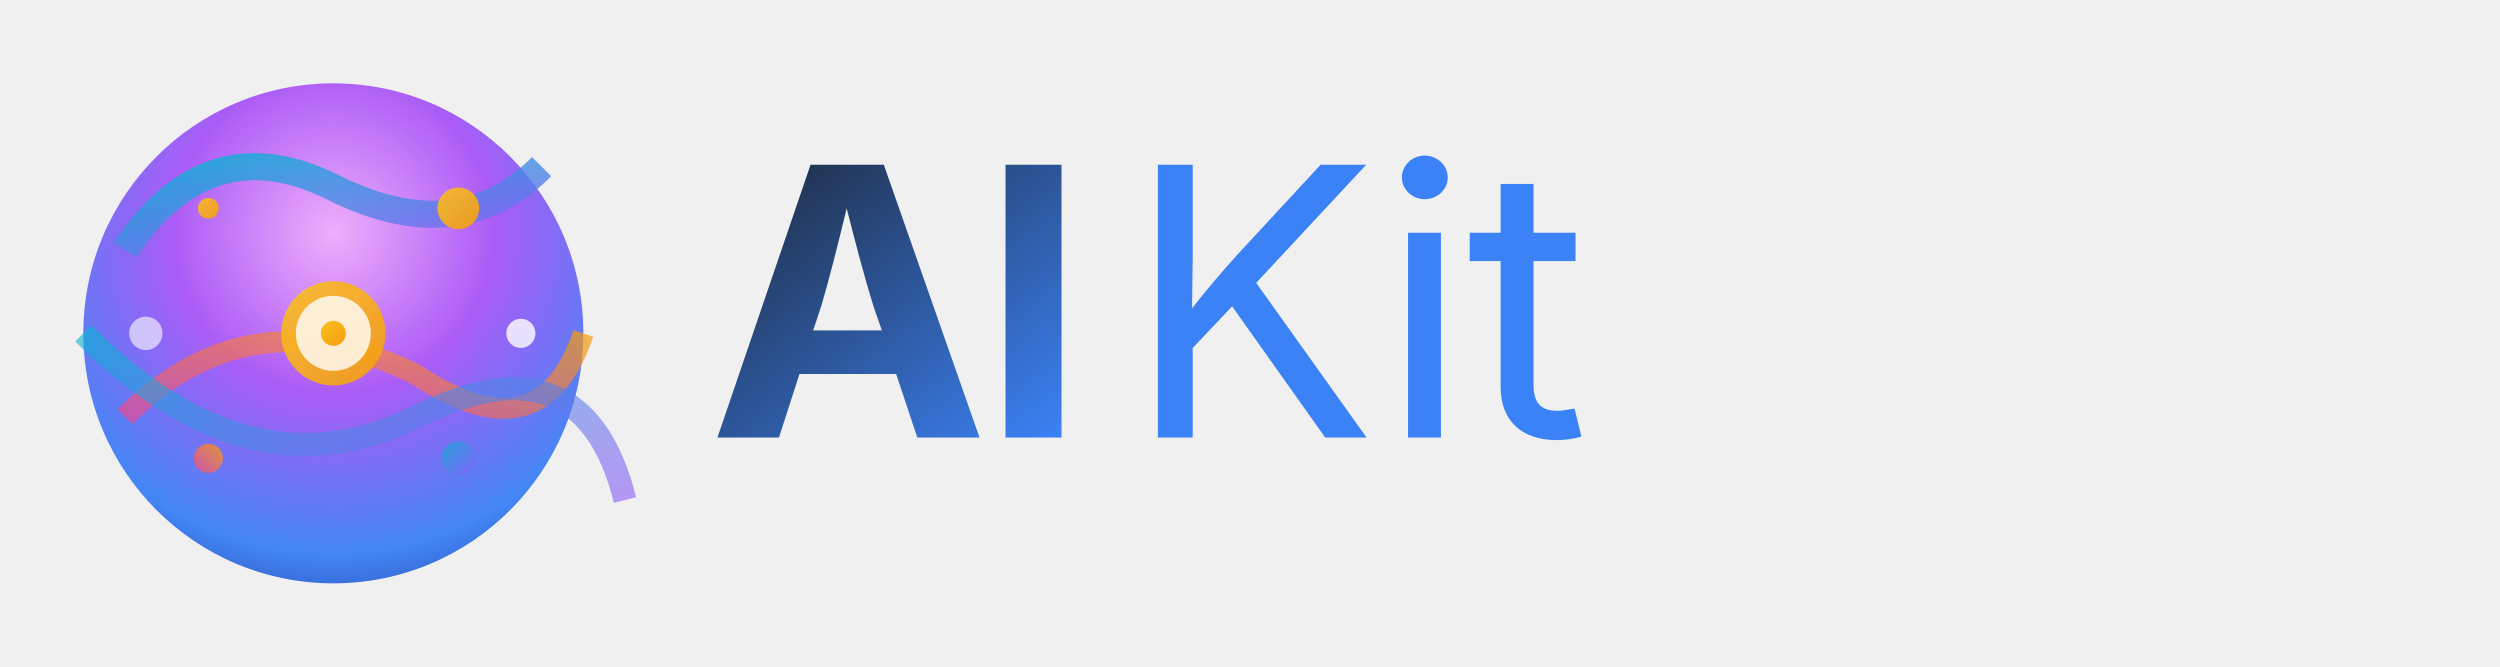
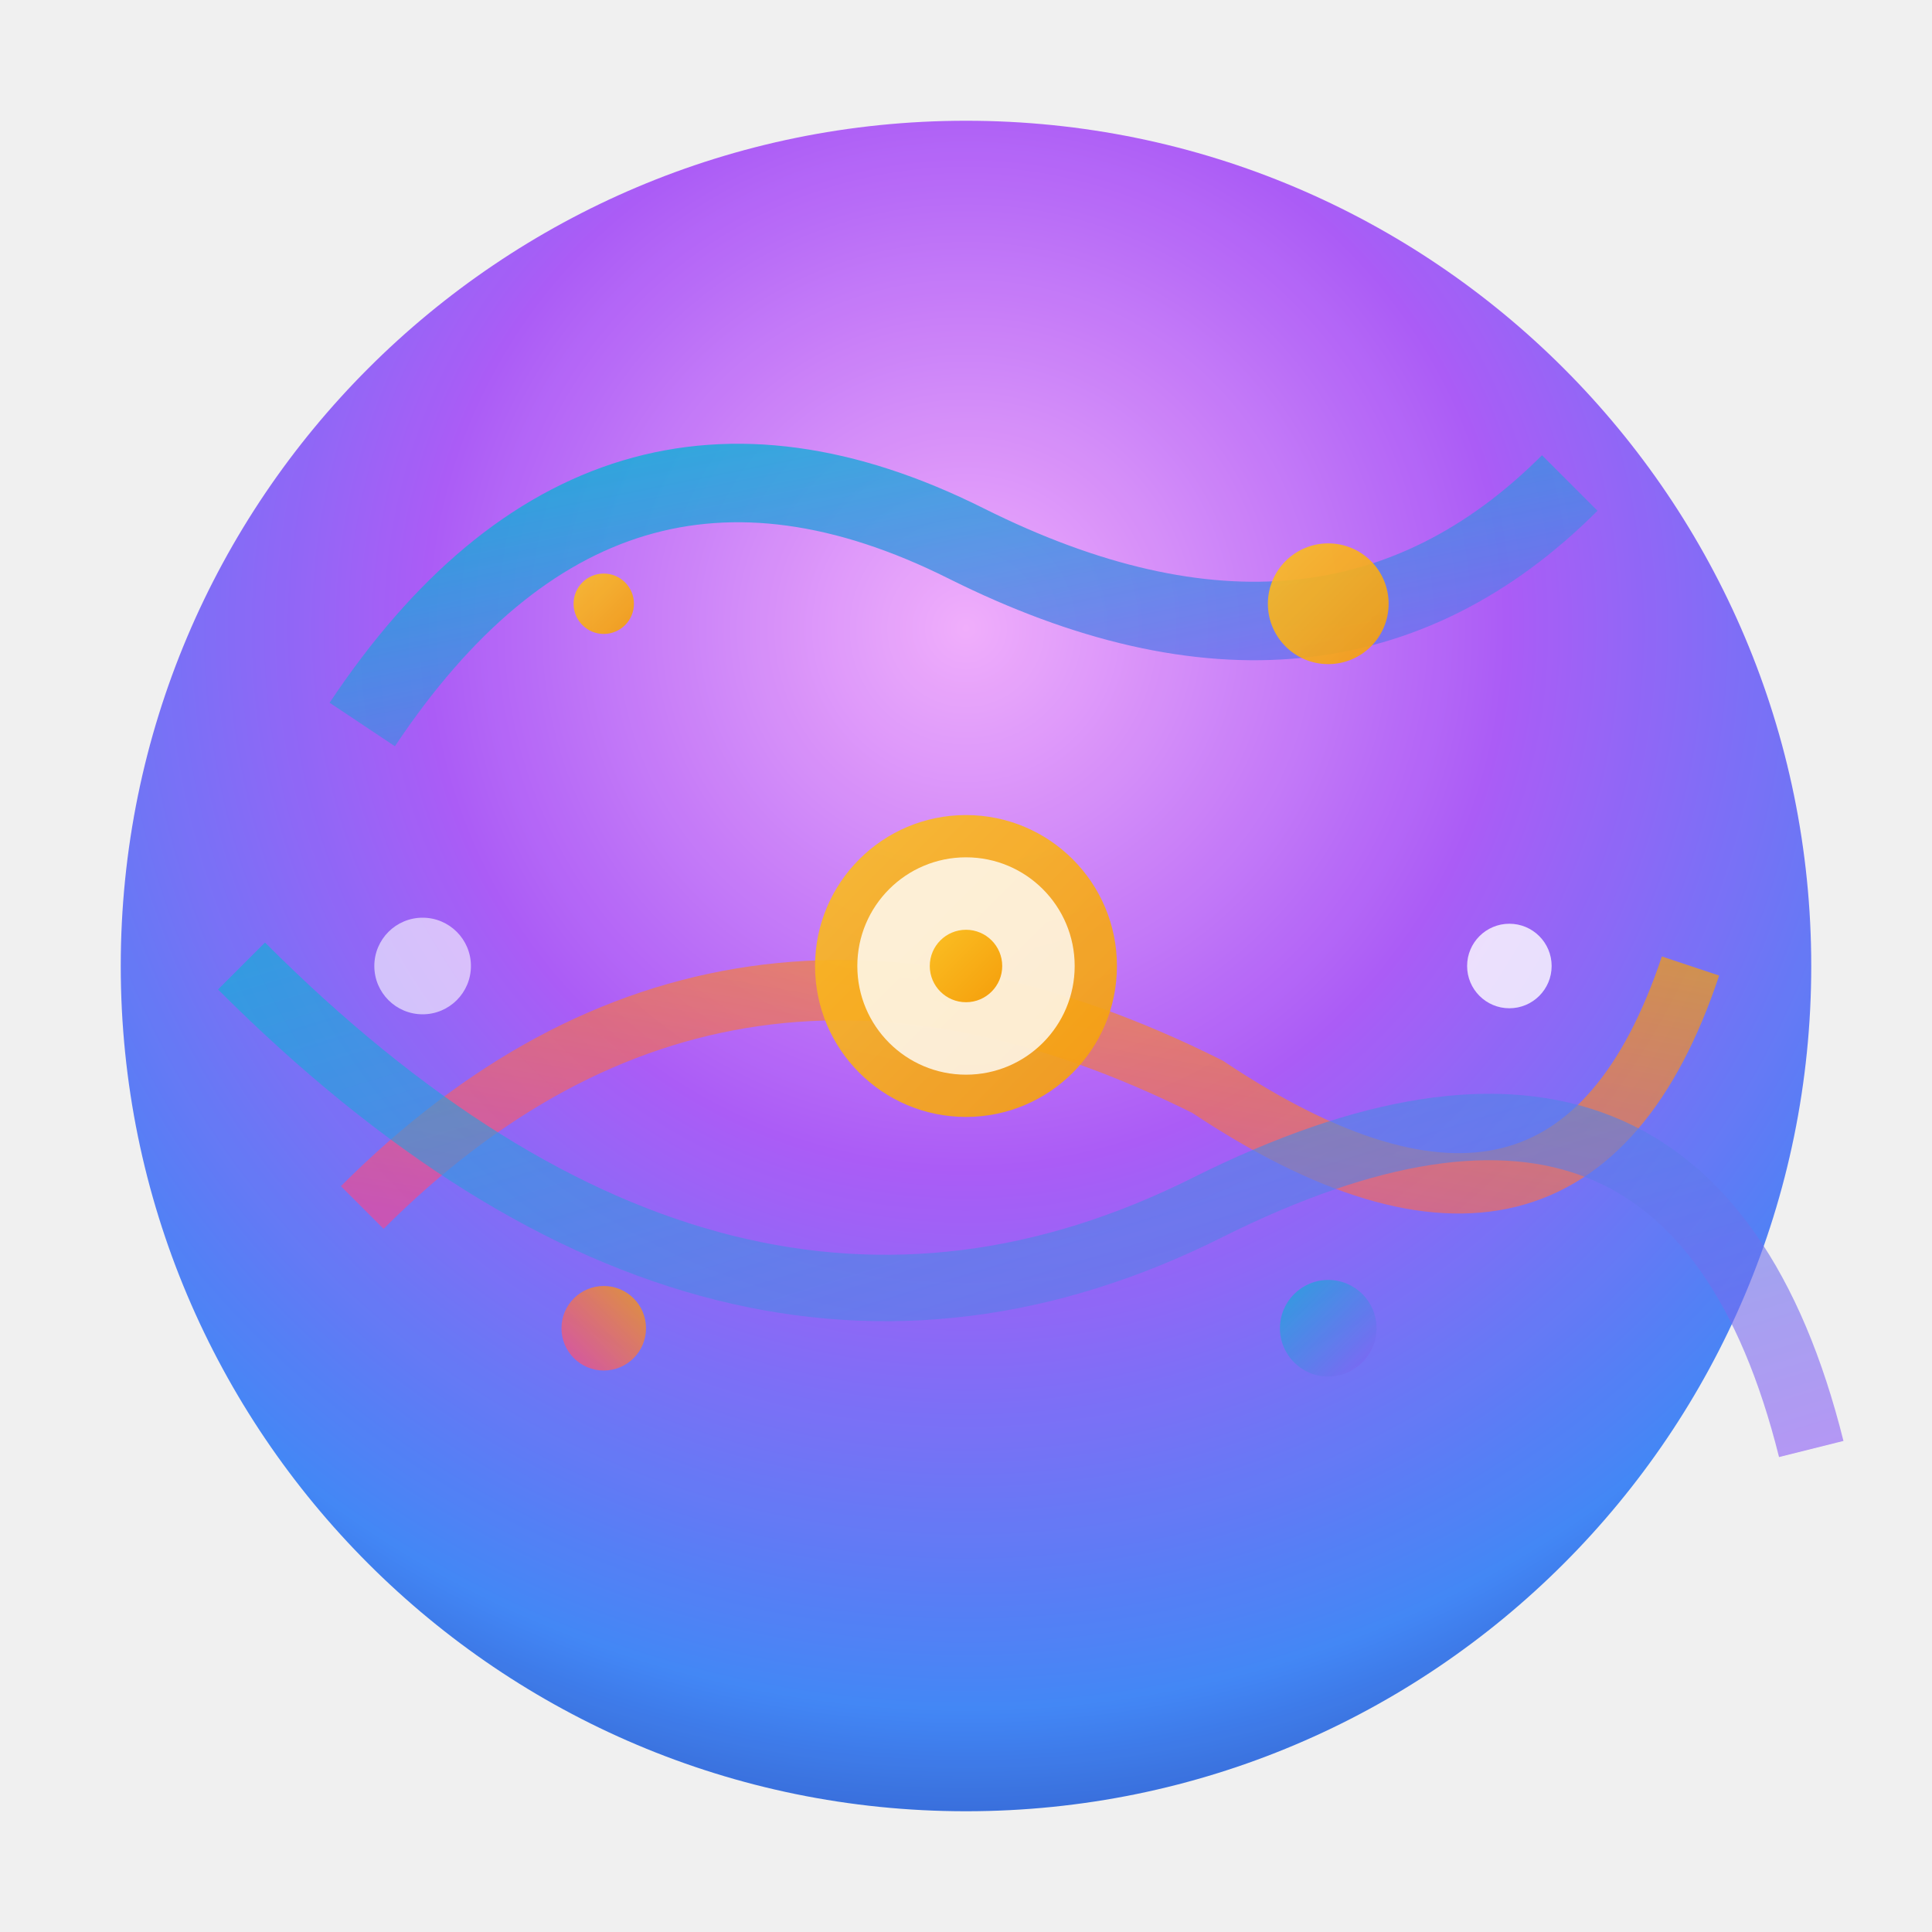
- <svg xmlns="http://www.w3.org/2000/svg" width="120" height="32" viewBox="0 0 120 32" fill="none">
+ <svg xmlns="http://www.w3.org/2000/svg" width="32" height="32" viewBox="0 0 32 32" fill="none">
  <defs>
    <radialGradient id="docsCore" cx="50%" cy="30%" r="80%">
      <stop offset="0%" style="stop-color:#f0abfc" />
      <stop offset="40%" style="stop-color:#a855f7" />
      <stop offset="80%" style="stop-color:#3b82f6" />
      <stop offset="100%" style="stop-color:#1e40af" />
    </radialGradient>
    <linearGradient id="docsFlow1" x1="0%" y1="0%" x2="100%" y2="100%">
      <stop offset="0%" style="stop-color:#06b6d4" />
      <stop offset="100%" style="stop-color:#8b5cf6" />
    </linearGradient>
    <linearGradient id="docsFlow2" x1="100%" y1="0%" x2="0%" y2="100%">
      <stop offset="0%" style="stop-color:#f59e0b" />
      <stop offset="100%" style="stop-color:#ec4899" />
    </linearGradient>
    <linearGradient id="docsSpark" x1="0%" y1="0%" x2="100%" y2="100%">
      <stop offset="0%" style="stop-color:#fbbf24" />
      <stop offset="100%" style="stop-color:#f59e0b" />
    </linearGradient>
    <linearGradient id="textGrad" x1="0%" y1="0%" x2="100%" y2="100%">
      <stop offset="0%" style="stop-color:#1e293b" />
      <stop offset="100%" style="stop-color:#3b82f6" />
    </linearGradient>
  </defs>
  <g transform="translate(2, 2)">
-     <circle cx="14" cy="14" r="12" fill="url(#docsCore)" opacity="0.95" />
+     <circle cx="14" cy="14" r="14" fill="url(#docsCore)" opacity="0.95" />
    <path d="M4 10 Q8 4, 14 7 Q20 10, 24 6" stroke="url(#docsFlow1)" stroke-width="1.3" fill="none" opacity="0.8" />
    <path d="M4 18 Q10 12, 18 16 Q24 20, 26 14" stroke="url(#docsFlow2)" stroke-width="1" fill="none" opacity="0.7" />
    <path d="M2 14 Q10 22, 18 18 Q26 14, 28 22" stroke="url(#docsFlow1)" stroke-width="1.1" fill="none" opacity="0.6" />
    <circle cx="14" cy="14" r="2.5" fill="url(#docsSpark)" opacity="0.9" />
    <circle cx="14" cy="14" r="1.8" fill="white" opacity="0.8" />
    <circle cx="14" cy="14" r="0.6" fill="url(#docsSpark)" />
    <circle cx="20" cy="8" r="1" fill="url(#docsSpark)" opacity="0.9" />
    <circle cx="23" cy="14" r="0.7" fill="white" opacity="0.8" />
    <circle cx="20" cy="20" r="0.8" fill="url(#docsFlow1)" opacity="0.7" />
    <circle cx="8" cy="20" r="0.7" fill="url(#docsFlow2)" opacity="0.8" />
    <circle cx="5" cy="14" r="0.8" fill="white" opacity="0.6" />
    <circle cx="8" cy="8" r="0.5" fill="url(#docsSpark)" opacity="0.9" />
  </g>
-   <text x="34" y="21" fill="url(#textGrad)" font-family="system-ui, -apple-system, sans-serif" font-size="18" font-weight="700" letter-spacing="-0.02em">AI</text>
-   <text x="54" y="21" fill="#3b82f6" font-family="system-ui, -apple-system, sans-serif" font-size="18" font-weight="400" letter-spacing="-0.01em">Kit</text>
</svg>
